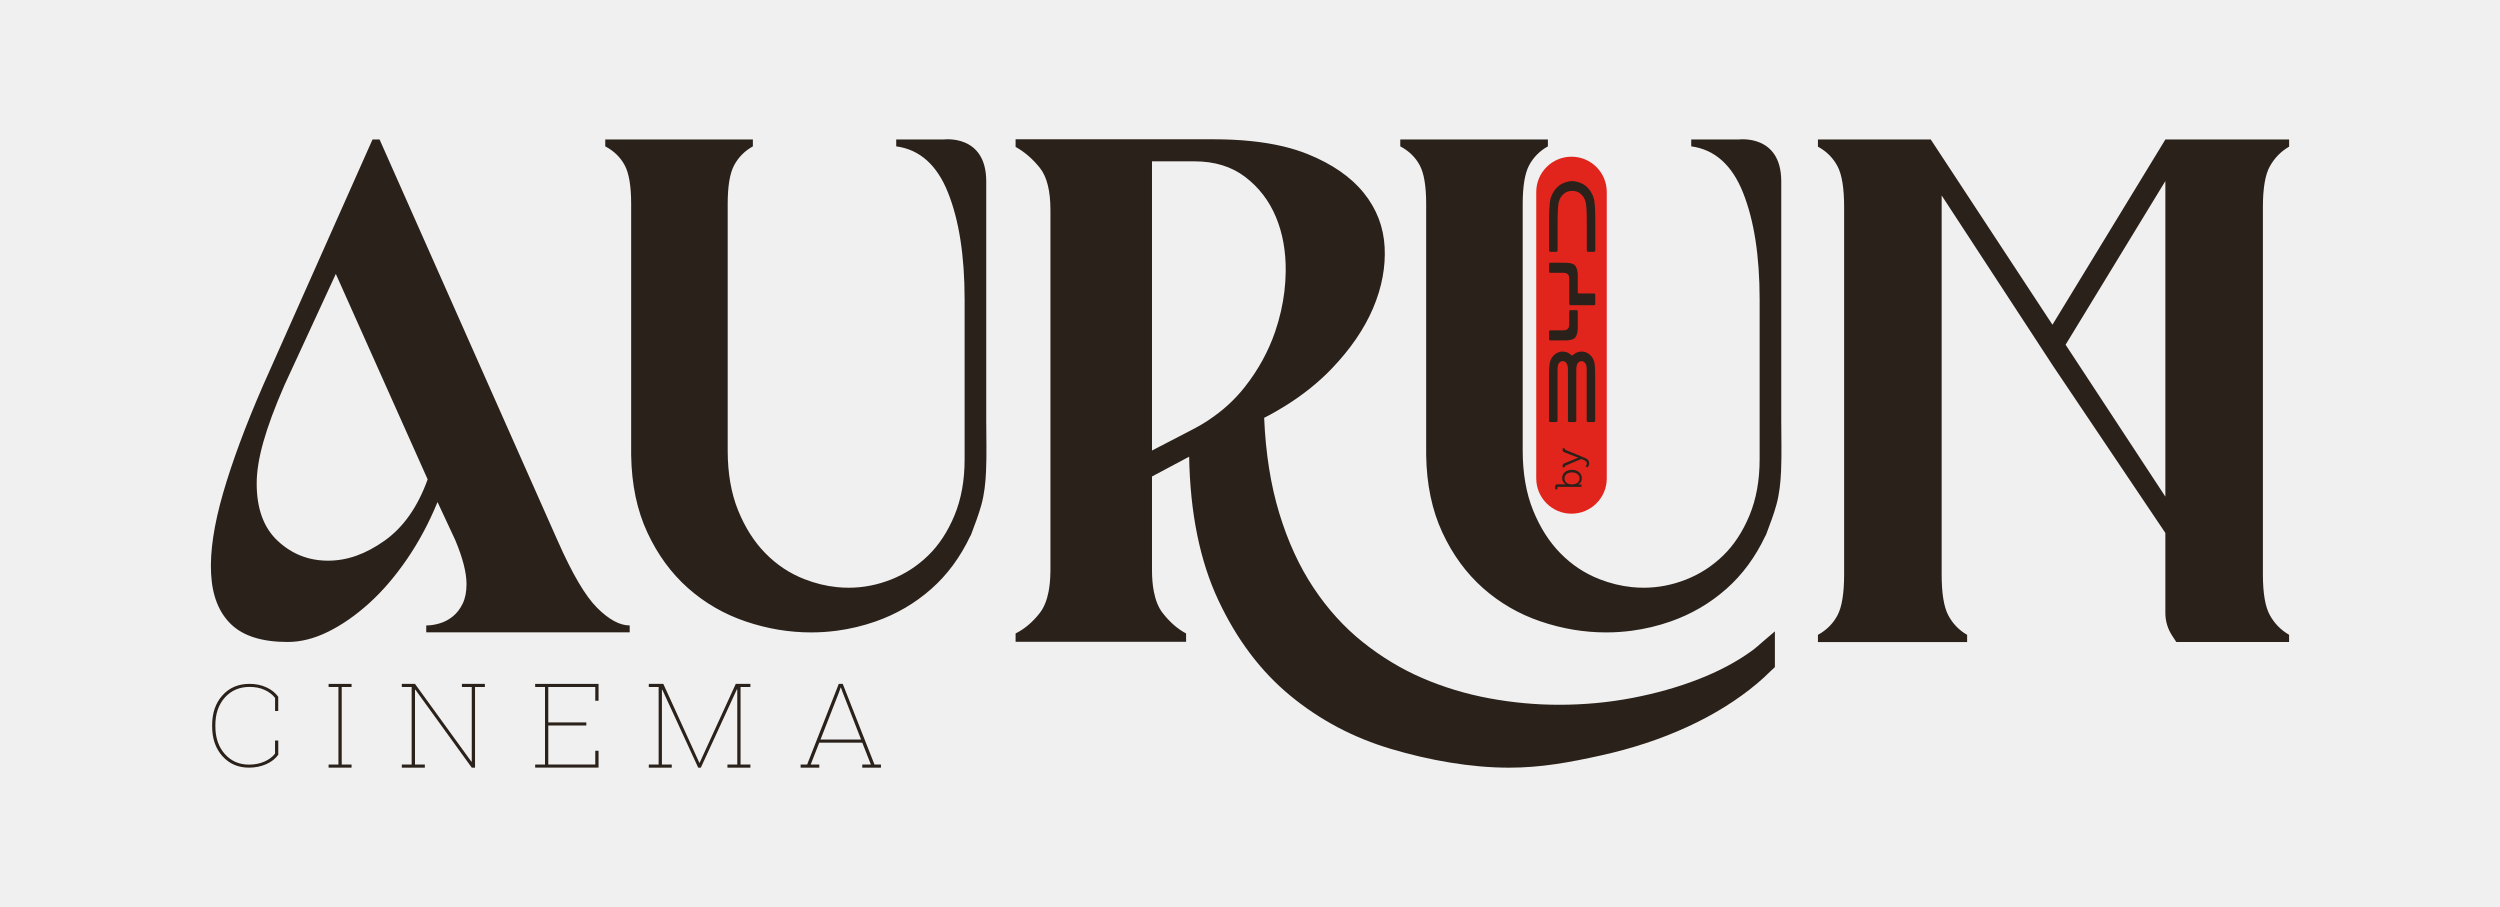
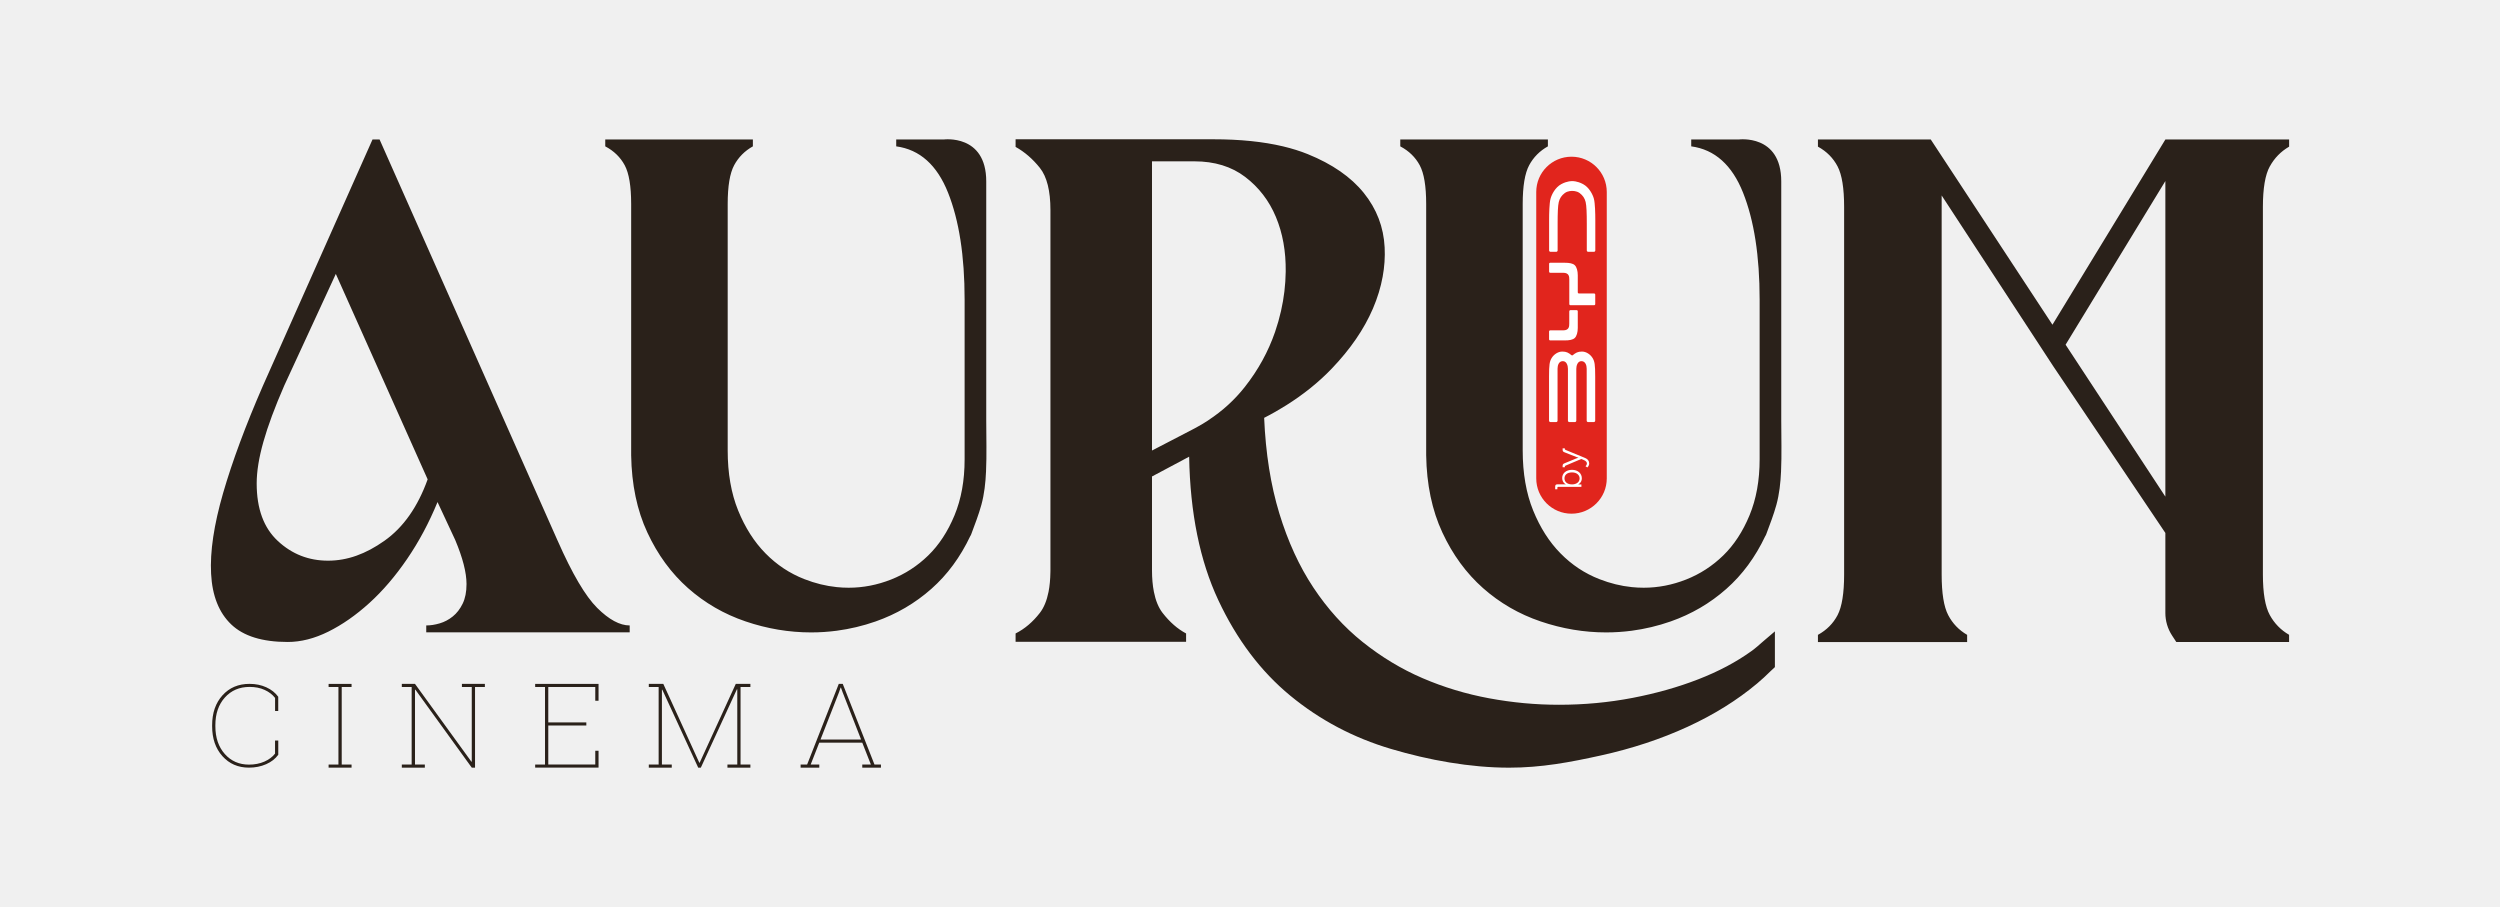
<svg xmlns="http://www.w3.org/2000/svg" id="Camada_1" data-name="Camada 1" viewBox="0 0 695.9 252.44">
  <defs>
    <style>
      .cls-1 {
        fill: #2a211a;
      }

      .cls-2 {
        fill: #e1251d;
      }
+       .byd-knockout { fill: #fff; }
    </style>
  </defs>
  <g>
    <rect class="cls-2" x="427.63" y="43.62" width="19.63" height="99.37" rx="9.82" ry="9.82" />
    <g>
      <g>
-         <path class="cls-1" d="M437.49,98.89s.07.05.14.05.14-.05.14-.05c.82-.67,1.4-1.03,2.59-1.03s2.35.81,2.94,1.78c.59.96.74,1.86.74,5.17v12.29c0,.21-.17.39-.39.39h-1.59c-.21,0-.39-.18-.39-.39v-14.48c0-.96-.38-2.09-1.47-2.09s-1.42,1.31-1.42,2.14v14.43c0,.21-.17.39-.39.39h-1.55c-.21,0-.39-.18-.39-.39v-14.43c0-.83-.32-2.14-1.42-2.14s-1.47,1.13-1.47,2.09v14.48c0,.21-.17.39-.39.39h-1.59c-.21,0-.39-.18-.39-.39v-12.29c0-3.31.15-4.21.74-5.17.59-.96,1.75-1.78,2.94-1.78s1.77.35,2.59,1.03Z" />
-         <path class="cls-1" d="M436.83,86.65c0-.18.14-.32.32-.32h1.72c.18,0,.32.14.32.32v4.62c0,1.22-.3,2.3-.84,2.81-.53.51-1.52.68-2.79.68h-4.04c-.18,0-.32-.14-.32-.32v-2.16c0-.18.14-.32.32-.32h3.59c1.66,0,1.71-1.09,1.71-1.87v-3.45Z" />
-         <path class="cls-1" d="M431.6,55.34c.33-1.24,1.32-3.17,2.99-4.08,1.67-.91,3.05-.85,3.05-.85,0,0,1.37-.06,3.04.85,1.67.91,2.67,2.84,3,4.08.33,1.24.39,4.16.39,5.93v8.44c0,.21-.17.39-.39.39h-1.59c-.21,0-.39-.18-.39-.39v-7.49c0-2.8-.07-4.95-.32-5.98-.25-1.03-.77-1.83-1.67-2.5-.9-.66-2.07-.59-2.07-.59,0,0-1.18-.07-2.07.59-.9.67-1.42,1.47-1.67,2.5-.25,1.03-.32,3.17-.32,5.98v7.49c0,.21-.17.39-.39.39h-1.59c-.21,0-.39-.18-.39-.39v-8.44c0-1.77.06-4.69.39-5.93Z" />
-         <path class="cls-1" d="M431.21,73.46v2.15c0,.18.14.32.32.32h3.59c1.66,0,1.71,1.09,1.71,1.87v6.84c0,.18.14.32.32.32h6.58c.18,0,.32-.14.32-.32v-2.63c0-.18-.14-.32-.32-.32h-4.22c-.18,0-.32-.14-.32-.32v-4.74c0-1.22-.3-2.3-.84-2.81-.53-.51-1.52-.68-2.79-.68h-4.04c-.18,0-.32.14-.32.32Z" />
+         <path class="byd-knockout" d="M437.49,98.89s.07.05.14.05.14-.05.14-.05c.82-.67,1.4-1.03,2.59-1.03s2.35.81,2.94,1.78c.59.96.74,1.86.74,5.17v12.29c0,.21-.17.39-.39.39h-1.59c-.21,0-.39-.18-.39-.39v-14.48c0-.96-.38-2.09-1.47-2.09s-1.42,1.31-1.42,2.14v14.43c0,.21-.17.39-.39.39h-1.55c-.21,0-.39-.18-.39-.39v-14.43c0-.83-.32-2.14-1.42-2.14s-1.47,1.13-1.47,2.09v14.48c0,.21-.17.39-.39.39h-1.59c-.21,0-.39-.18-.39-.39v-12.29c0-3.31.15-4.21.74-5.17.59-.96,1.75-1.78,2.94-1.78s1.77.35,2.59,1.03Z" />
+         <path class="byd-knockout" d="M436.83,86.65c0-.18.14-.32.32-.32h1.72c.18,0,.32.14.32.32v4.62c0,1.22-.3,2.3-.84,2.81-.53.51-1.52.68-2.79.68h-4.04c-.18,0-.32-.14-.32-.32v-2.16c0-.18.14-.32.32-.32h3.59c1.66,0,1.71-1.09,1.71-1.87v-3.45Z" />
+         <path class="byd-knockout" d="M431.6,55.34c.33-1.24,1.32-3.17,2.99-4.08,1.67-.91,3.05-.85,3.05-.85,0,0,1.37-.06,3.04.85,1.67.91,2.67,2.84,3,4.08.33,1.24.39,4.16.39,5.93v8.44c0,.21-.17.39-.39.39h-1.59c-.21,0-.39-.18-.39-.39v-7.49c0-2.8-.07-4.95-.32-5.98-.25-1.03-.77-1.83-1.67-2.5-.9-.66-2.07-.59-2.07-.59,0,0-1.18-.07-2.07.59-.9.67-1.42,1.47-1.67,2.5-.25,1.03-.32,3.17-.32,5.98v7.49c0,.21-.17.39-.39.39h-1.59c-.21,0-.39-.18-.39-.39v-8.44c0-1.77.06-4.69.39-5.93Z" />
+         <path class="byd-knockout" d="M431.21,73.46v2.15c0,.18.14.32.32.32h3.59c1.66,0,1.71,1.09,1.71,1.87v6.84c0,.18.14.32.32.32h6.58c.18,0,.32-.14.32-.32v-2.63c0-.18-.14-.32-.32-.32h-4.22c-.18,0-.32-.14-.32-.32v-4.74c0-1.22-.3-2.3-.84-2.81-.53-.51-1.52-.68-2.79-.68h-4.04c-.18,0-.32.14-.32.32Z" />
      </g>
      <g>
-         <path class="cls-1" d="M433.74,135.52c-.15,0-.23.08-.23.23v.44h-.61v-.74c0-.45.19-.63.63-.63h1.89c.24,0,.43.02.43.02v-.02s-1-.44-1-1.77,1.12-2.27,2.74-2.27,2.73.99,2.73,2.36c0,1.25-1.01,1.71-1.01,1.71v.02s.18-.02.43-.02h.46v.68h-6.45ZM439.7,133.18c0-.92-.78-1.68-2.11-1.68s-2.1.68-2.1,1.65c0,.87.62,1.69,2.11,1.69,1.05,0,2.1-.54,2.1-1.66Z" />
-         <path class="cls-1" d="M441.74,129.04c0-.46-.37-.77-.85-.97l-.72-.31-4.35,1.84c-.19.08-.24.18-.24.36v.1h-.61v-.32c0-.47.1-.61.57-.8l3.26-1.34c.26-.1.56-.19.56-.19v-.02s-.3-.07-.56-.18l-3.26-1.29c-.47-.18-.57-.33-.57-.81v-.32h.61v.1c0,.19.05.29.24.36l5.46,2.25c.66.27,1.09.8,1.09,1.49s-.51,1.13-.51,1.13l-.52-.33s.39-.33.39-.78Z" />
+         <path class="byd-knockout" d="M433.74,135.52c-.15,0-.23.08-.23.23v.44h-.61v-.74c0-.45.19-.63.63-.63h1.89c.24,0,.43.02.43.02v-.02s-1-.44-1-1.77,1.12-2.27,2.74-2.27,2.73.99,2.73,2.36c0,1.25-1.01,1.71-1.01,1.71v.02s.18-.02.43-.02h.46v.68h-6.45ZM439.7,133.18c0-.92-.78-1.68-2.11-1.68s-2.1.68-2.1,1.65c0,.87.62,1.69,2.11,1.69,1.05,0,2.1-.54,2.1-1.66Z" />
+         <path class="byd-knockout" d="M441.74,129.04c0-.46-.37-.77-.85-.97l-.72-.31-4.35,1.84c-.19.08-.24.18-.24.36v.1h-.61v-.32c0-.47.1-.61.57-.8l3.26-1.34c.26-.1.56-.19.56-.19v-.02s-.3-.07-.56-.18l-3.26-1.29c-.47-.18-.57-.33-.57-.81v-.32h.61v.1c0,.19.05.29.24.36l5.46,2.25c.66.27,1.09.8,1.09,1.49s-.51,1.13-.51,1.13l-.52-.33s.39-.33.39-.78Z" />
      </g>
    </g>
  </g>
  <g>
    <path class="cls-1" d="M155.22,150.5c4.06,9.21,7.73,15.45,11.01,18.71,3.28,3.26,6.29,4.89,9.05,4.89v1.92h-56.63v-1.92c1.18,0,2.42-.19,3.74-.58,1.31-.38,2.52-1.02,3.64-1.92,1.11-.89,2.03-2.08,2.75-3.55.72-1.47,1.08-3.29,1.08-5.47,0-3.2-1.05-7.29-3.15-12.28l-4.92-10.55c-2.36,5.76-5.18,11.03-8.46,15.83-3.28,4.8-6.78,8.89-10.52,12.28-3.74,3.39-7.54,6.04-11.41,7.96-3.87,1.92-7.64,2.88-11.31,2.88-7.08,0-12.32-1.63-15.73-4.89-3.41-3.26-5.28-7.96-5.6-14.1-.33-6.14.79-13.62,3.34-22.45,2.56-8.83,6.26-18.8,11.11-29.93l30.48-68.5h1.97l49.56,111.68ZM71.45,134.58c0,7.04,1.97,12.38,5.9,16.02,3.93,3.65,8.58,5.47,13.96,5.47s10.49-1.85,15.73-5.56c5.24-3.71,9.24-9.4,12-17.08l-25.56-57.18-14.36,31.09c-2.62,6.01-4.56,11.23-5.8,15.64-1.25,4.41-1.87,8.28-1.87,11.61ZM270.15,149.14c.06-.12.13-.23.17-.35,1.01-2.74,2.09-5.46,2.86-8.28.82-3.01,1.15-6.11,1.29-9.22.22-4.72.06-9.47.06-14.19V50.49c0-13.25-11.87-11.66-11.87-11.66h-13.19v1.91c6.55.89,11.36,5.19,14.43,12.9,3.07,7.71,4.61,17.61,4.61,29.71v44.52c0,5.86-.94,11.05-2.81,15.57-1.87,4.52-4.31,8.25-7.32,11.18-3.01,2.93-6.45,5.16-10.32,6.69-3.88,1.53-7.82,2.29-11.83,2.29-1.1,0-2.2-.06-3.29-.17-3.03-.31-6.04-1.05-9.03-2.22-4.08-1.59-7.69-3.98-10.82-7.17-3.14-3.18-5.68-7.17-7.62-11.94-1.94-4.78-2.91-10.35-2.91-16.72V56.79c0-4.97.6-8.57,1.8-10.8,1.2-2.23,2.94-3.98,5.21-5.25v-1.91h-41.09v1.91c2.41,1.27,4.21,3.03,5.41,5.25,1.2,2.23,1.8,5.83,1.8,10.8v69.94c.13,8.15,1.63,15.32,4.51,21.5,2.87,6.18,6.65,11.34,11.32,15.48,4.68,4.14,10.02,7.23,16.03,9.27,6.01,2.04,12.09,3.06,18.24,3.06,2.4,0,4.78-.16,7.13-.47,3.67-.49,7.27-1.34,10.81-2.58,5.81-2.04,10.99-5.06,15.53-9.08,4.45-3.93,8.07-8.85,10.85-14.74M491.45,149.14c.06-.12.13-.23.17-.35,1.01-2.74,2.09-5.46,2.86-8.28.82-3.01,1.15-6.11,1.29-9.22.22-4.72.06-9.47.06-14.19V50.49c0-13.25-11.87-11.66-11.87-11.66h-13.19v1.91c6.55.89,11.36,5.19,14.43,12.9,3.07,7.71,4.61,17.61,4.61,29.71v44.52c0,5.86-.94,11.05-2.81,15.57-1.87,4.52-4.31,8.25-7.32,11.18-3.01,2.93-6.45,5.16-10.32,6.69-3.88,1.53-7.82,2.29-11.83,2.29-1.1,0-2.2-.06-3.29-.17-3.03-.31-6.04-1.05-9.03-2.22-4.08-1.59-7.69-3.98-10.82-7.17-3.14-3.18-5.68-7.17-7.62-11.94-1.94-4.78-2.91-10.35-2.91-16.72V56.79c0-4.97.6-8.57,1.8-10.8,1.2-2.23,2.94-3.98,5.21-5.25v-1.91h-41.09v1.91c2.41,1.27,4.21,3.03,5.41,5.25,1.2,2.23,1.8,5.83,1.8,10.8v69.94c.13,8.15,1.63,15.32,4.51,21.5,2.87,6.18,6.65,11.34,11.32,15.48,4.68,4.14,10.02,7.23,16.03,9.27,6.01,2.04,12.09,3.06,18.24,3.06,2.4,0,4.78-.16,7.13-.47,3.67-.49,7.27-1.34,10.81-2.58,5.81-2.04,10.99-5.06,15.53-9.08,4.45-3.93,8.07-8.85,10.85-14.74M631.83,46.32c1.28-2.33,3.07-4.16,5.37-5.5v-2h-34.44l-31.44,51.57-25.18-38.33-8.7-13.24h-31.4v2c2.43,1.33,4.25,3.17,5.47,5.5,1.22,2.33,1.82,6.1,1.82,11.29v102.32c0,5.2-.61,8.96-1.82,11.29-1.22,2.33-3.04,4.16-5.47,5.5v2h41.53v-2c-2.3-1.33-4.05-3.16-5.27-5.5-1.22-2.33-1.82-6.1-1.82-11.29V54.41l5.66,8.66,21.67,33.16,3.65,5.59,31.29,46.53v22.28c0,2.23.65,4.42,1.87,6.28l1.17,1.79h31.4v-2c-2.3-1.33-4.09-3.16-5.37-5.5-1.28-2.33-1.92-6.1-1.92-11.29V57.61c0-5.2.64-8.96,1.92-11.29ZM602.75,116.29v21.95l-27.74-42.24-.03-.05,27.77-45.55v65.88ZM494.06,175.75c-1.09.93-2.2,1.84-3.31,2.82-1.04.92-2.09,1.86-3.22,2.67-4.22,3.04-9.14,5.65-14.77,7.84-5.63,2.19-11.74,3.92-18.35,5.19-6.61,1.27-13.43,1.91-20.46,1.91-6.47,0-12.94-.6-19.41-1.8-6.47-1.2-12.66-3.07-18.56-5.61-5.91-2.54-11.46-5.9-16.67-10.06-5.2-4.16-9.78-9.22-13.71-15.15-3.94-5.93-7.1-12.82-9.49-20.66-2.39-7.84-3.8-16.7-4.22-26.59,2.14-1.09,4.17-2.26,6.12-3.48,4.84-3.04,9.1-6.46,12.76-10.29,5.13-5.37,8.93-10.91,11.39-16.63,1.28-2.98,2.18-5.94,2.72-8.9.5-2.73.69-5.44.55-8.15-.28-5.65-2.22-10.7-5.8-15.15-3.59-4.45-8.79-8.05-15.61-10.81-2.1-.85-4.38-1.56-6.84-2.15-5.55-1.32-12.02-1.98-19.42-1.98h-55.06v2.12c2.53,1.41,4.78,3.36,6.75,5.83,1.97,2.47,2.95,6.39,2.95,11.76v100.26c0,.18-.01.35-.01.53-.03,2.04-.2,3.86-.52,5.48-.48,2.42-1.28,4.39-2.42,5.86-1.97,2.54-4.22,4.45-6.75,5.72v2.33h47.46v-2.33c-2.39-1.27-4.57-3.18-6.54-5.72-1.14-1.47-1.94-3.44-2.42-5.86-.35-1.76-.53-3.75-.53-6.01v-26.11l5.26-2.8,5.08-2.71c.28,15.68,2.99,28.99,8.12,39.94,5.13,10.95,11.81,19.81,20.04,26.59,8.23,6.78,17.58,11.72,28.06,14.83,10.47,3.11,22.01,5.21,32.84,5.21,9,0,16.94-1.5,25.59-3.41,8.65-1.91,16.67-4.56,24.05-7.95,7.38-3.39,13.85-7.42,19.41-12.08,1.33-1.12,2.57-2.26,3.74-3.43.41-.36.81-.75,1.2-1.12v-9.94ZM336.39,116.97c-1.25.82-2.55,1.59-3.9,2.3l-6.56,3.41-5.26,2.73V44.91h11.81c5.62,0,10.34,1.45,14.13,4.34,3.8,2.9,6.65,6.6,8.54,11.12,1.9,4.52,2.81,9.61,2.74,15.25-.05,3.67-.48,7.31-1.3,10.92-.44,1.95-.99,3.89-1.65,5.82-1.9,5.51-4.71,10.63-8.44,15.36-2.83,3.59-6.21,6.67-10.13,9.24Z" />
    <g>
      <path class="cls-1" d="M77.47,197.91h-.9v-3.64c-.73-.93-1.7-1.68-2.92-2.23-1.22-.56-2.61-.83-4.17-.83-2.82,0-5.11.98-6.88,2.94-1.76,1.96-2.65,4.53-2.65,7.7v.31c0,3.19.88,5.76,2.63,7.73,1.75,1.97,4,2.95,6.73,2.95,1.57,0,2.99-.28,4.26-.83,1.27-.56,2.27-1.3,2.99-2.23v-3.64h.9v3.95c-.8,1.11-1.92,1.99-3.37,2.63-1.45.64-3.04.96-4.79.96-3.02,0-5.48-1.07-7.39-3.2-1.91-2.13-2.86-4.91-2.86-8.32v-.28c0-3.42.96-6.2,2.88-8.33,1.92-2.13,4.43-3.19,7.53-3.19,1.72,0,3.28.32,4.68.96,1.4.64,2.5,1.52,3.31,2.63v3.95Z" />
      <path class="cls-1" d="M91.47,191.23v-.86h6.39v.86h-2.74v21.59h2.74v.86h-6.39v-.86h2.74v-21.59h-2.74Z" />
      <path class="cls-1" d="M134.97,190.37v.86h-2.74v22.45h-.91l-15.7-21.71-.1.03v20.82h2.74v.86h-6.41v-.86h2.74v-21.59h-2.74v-.86h3.67l15.7,21.66.1-.03v-20.77h-2.74v-.86h6.39Z" />
      <path class="cls-1" d="M148.97,213.68v-.86h2.74v-21.59h-2.74v-.86h17.64v4.69h-.91v-3.83h-13.08v9.86h10.59v.86h-10.59v10.86h13.08v-3.83h.91v4.69h-17.64Z" />
      <path class="cls-1" d="M195.07,213.68h-.72l-10-21.71-.1.03v20.82h2.74v.86h-6.39v-.86h2.74v-21.59h-2.74v-.86h4.04l10.02,21.94h.1l10.05-21.94h4.07v.86h-2.74v21.59h2.74v.86h-6.39v-.86h2.74v-20.93l-.1-.03-10.05,21.83Z" />
      <path class="cls-1" d="M222.87,212.82h1.8l8.81-22.45h1.11l8.83,22.45h1.8v.86h-5.2v-.86h2.4l-2.4-6.1h-11.97l-2.39,6.1h2.4v.86h-5.2v-.86ZM228.39,205.85h11.3l-5.13-13.13-.47-1.31h-.1l-.45,1.31-5.14,13.13Z" />
    </g>
  </g>
</svg>
